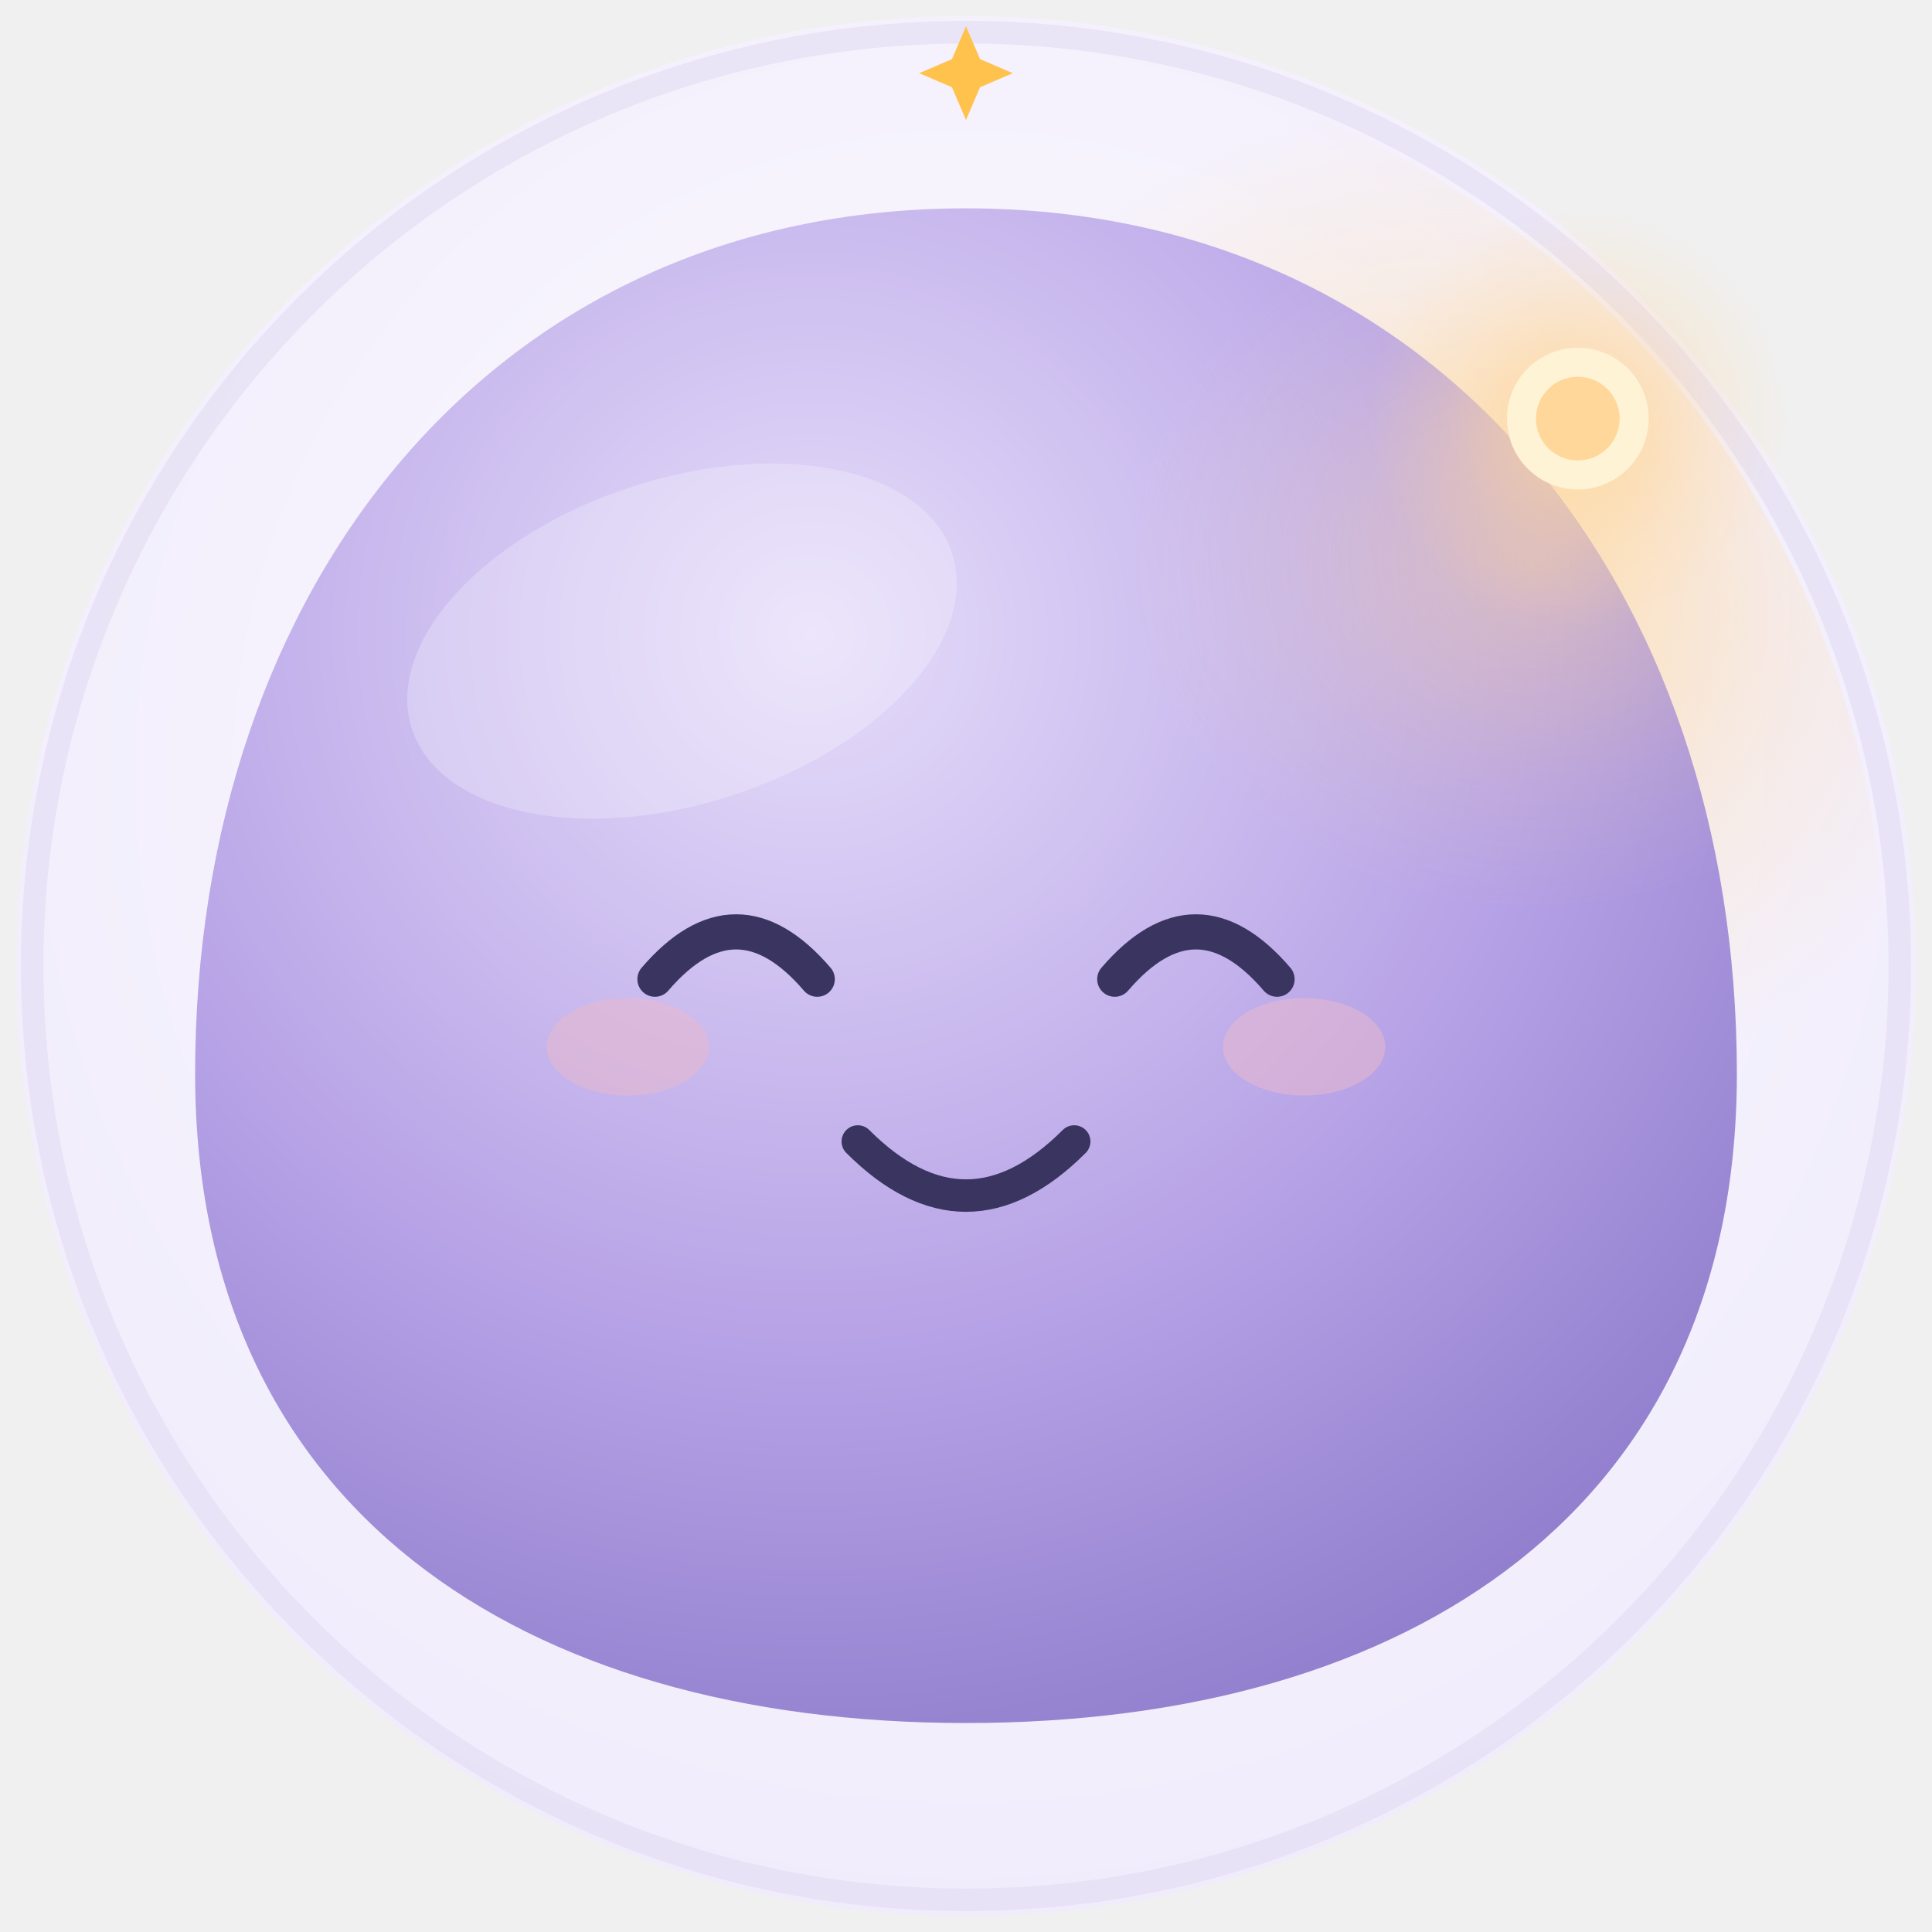
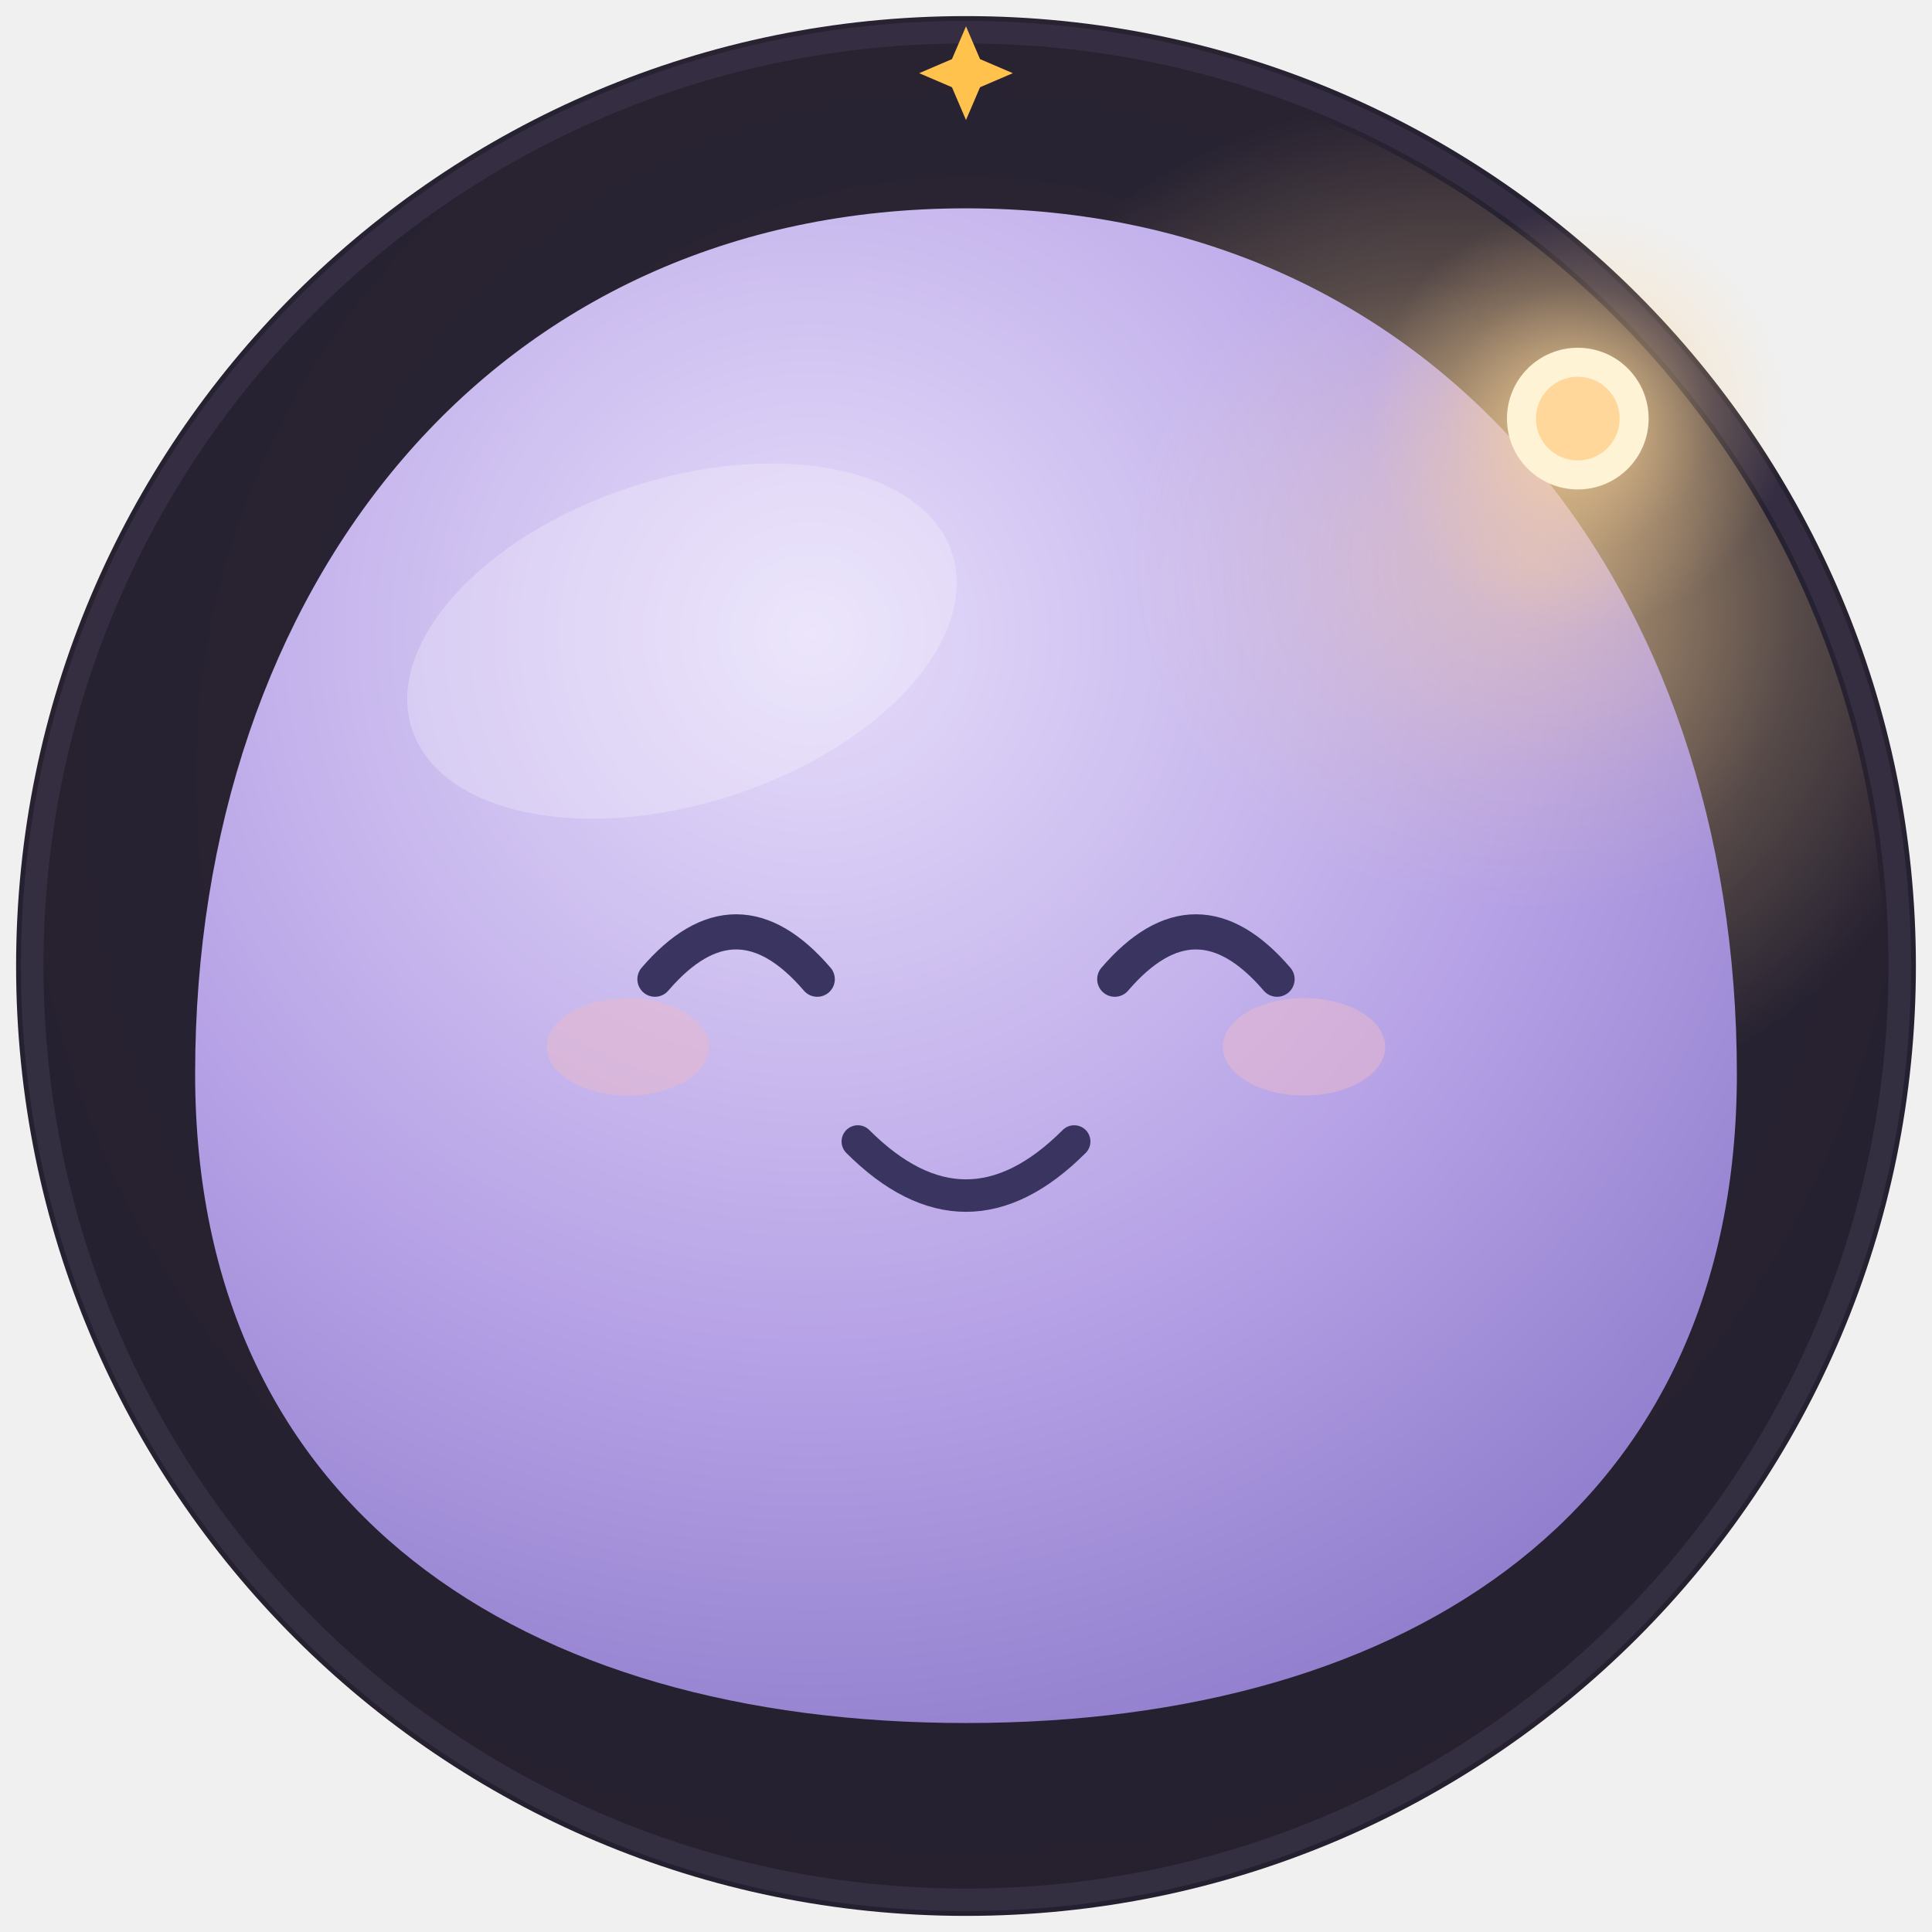
<svg xmlns="http://www.w3.org/2000/svg" viewBox="0 0 132 132">
  <style>
.body{transform-box:fill-box;transform-origin:50% 100%;animation:hop 1.35s cubic-bezier(.34,1.4,.64,1) infinite}
@keyframes hop{0%,100%{transform:translateY(0)}15%{transform:translateY(.6px)}45%{transform:translateY(-3.6px)}72%{transform:translateY(0)}}
.orb{transform-box:fill-box;transform-origin:center;animation:glo 1.25s ease-in-out infinite}
@keyframes glo{0%,100%{opacity:.72;transform:scale(.9)}50%{opacity:1;transform:scale(1.2)}}
.cf{transform-box:fill-box;transform-origin:center;opacity:0;animation:fall 1.6s linear infinite}@keyframes fall{0%{transform:translateY(-4px) rotate(0);opacity:0}12%{opacity:1}100%{transform:translateY(36px) rotate(200deg);opacity:0}}.tw{transform-box:fill-box;transform-origin:center;animation:tw 1.8s ease-in-out infinite}@keyframes tw{0%,100%{opacity:.3;transform:scale(.7)}50%{opacity:1;transform:scale(1.2)}}
@media(prefers-reduced-motion:reduce){*{animation:none!important}}
</style>
  <g class="body" fill="none">
    <path d="M66 130.9C101.843 130.9 130.9 101.843 130.9 66C130.9 30.157 101.843 1.1 66 1.1C30.157 1.1 1.1 30.157 1.1 66C1.1 101.843 30.157 130.9 66 130.9Z" fill="url(#paint0_radial_1298_585)" />
    <mask id="mask0_1298_585" style="mask-type:luminance" maskUnits="userSpaceOnUse" x="3" y="3" width="126" height="126">
      <path d="M66 128.7C100.628 128.7 128.7 100.628 128.7 66C128.7 31.372 100.628 3.3 66 3.3C31.372 3.3 3.3 31.372 3.3 66C3.3 100.628 31.372 128.7 66 128.7Z" fill="white" />
    </mask>
    <g mask="url(#mask0_1298_585)">
      <path d="M99 77C119.656 77 136.4 61.24 136.4 41.8C136.4 22.36 119.656 6.6 99 6.6C78.345 6.6 61.6 22.36 61.6 41.8C61.6 61.24 78.345 77 99 77Z" fill="url(#paint1_radial_1298_585)" />
      <path d="M66 14.234C98.34 14.234 118.668 40.106 118.668 73.37C118.668 102.938 96.492 117.722 66 117.722C35.508 117.722 13.332 102.938 13.332 73.37C13.332 40.106 33.66 14.234 66 14.234Z" fill="url(#paint2_radial_1298_585)" />
      <mask id="mask1_1298_585" style="mask-type:luminance" maskUnits="userSpaceOnUse" x="13" y="14" width="106" height="104">
        <path d="M66 14.234C98.34 14.234 118.668 40.106 118.668 73.37C118.668 102.938 96.492 117.722 66 117.722C35.508 117.722 13.332 102.938 13.332 73.37C13.332 40.106 33.66 14.234 66 14.234Z" fill="white" />
      </mask>
      <g mask="url(#mask1_1298_585)">
        <path opacity="0.24" d="M50.022 54.347C60.214 51.036 66.943 43.63 65.05 37.806C63.158 31.982 53.362 29.945 43.17 33.257C32.978 36.568 26.249 43.974 28.142 49.798C30.034 55.622 39.83 57.659 50.022 54.347Z" fill="white" />
        <path opacity="0.55" d="M104.808 62.282C120.117 62.282 132.528 51.526 132.528 38.258C132.528 24.99 120.117 14.234 104.808 14.234C89.499 14.234 77.088 24.99 77.088 38.258C77.088 51.526 89.499 62.282 104.808 62.282Z" fill="url(#paint3_radial_1298_585)" />
      </g>
      <path opacity="0.55" d="M42.9 74.849C45.962 74.849 48.444 73.359 48.444 71.522C48.444 69.685 45.962 68.196 42.9 68.196C39.838 68.196 37.356 69.685 37.356 71.522C37.356 73.359 39.838 74.849 42.9 74.849Z" fill="#E7B8CE" />
      <path opacity="0.55" d="M89.1 74.849C92.162 74.849 94.644 73.359 94.644 71.522C94.644 69.685 92.162 68.196 89.1 68.196C86.038 68.196 83.556 69.685 83.556 71.522C83.556 73.359 86.038 74.849 89.1 74.849Z" fill="#E7B8CE" />
      <path d="M44.748 66.902C48.444 62.59 52.14 62.59 55.836 66.902" stroke="#3A3460" stroke-width="2.402" stroke-linecap="round" />
      <path d="M76.164 66.902C79.86 62.59 83.556 62.59 87.252 66.902" stroke="#3A3460" stroke-width="2.402" stroke-linecap="round" />
      <path d="M58.608 77.99C63.536 82.918 68.464 82.918 73.392 77.99" stroke="#3A3460" stroke-width="2.218" stroke-linecap="round" />
    </g>
-     <path opacity="0.7" d="M66 129.8C101.236 129.8 129.8 101.236 129.8 66C129.8 30.764 101.236 2.2 66 2.2C30.764 2.2 2.2 30.764 2.2 66C2.2 101.236 30.764 129.8 66 129.8Z" stroke="#E4DEF4" stroke-width="1.54" />
+     <path opacity="0.7" d="M66 129.8C101.236 129.8 129.8 101.236 129.8 66C129.8 30.764 101.236 2.2 66 2.2C30.764 2.2 2.2 30.764 2.2 66C2.2 101.236 30.764 129.8 66 129.8Z" stroke="#3B3348" stroke-width="1.54" />
    <g class="orb">
      <path d="M107.8 42.9C115.698 42.9 122.1 36.498 122.1 28.6C122.1 20.702 115.698 14.3 107.8 14.3C99.902 14.3 93.5 20.702 93.5 28.6C93.5 36.498 99.902 42.9 107.8 42.9Z" fill="url(#paint4_radial_1298_585)" />
      <path d="M107.8 33.44C110.473 33.44 112.64 31.273 112.64 28.6C112.64 25.927 110.473 23.76 107.8 23.76C105.127 23.76 102.96 25.927 102.96 28.6C102.96 31.273 105.127 33.44 107.8 33.44Z" fill="#FFF3D6" />
      <path d="M107.8 31.46C109.379 31.46 110.66 30.18 110.66 28.6C110.66 27.02 109.379 25.74 107.8 25.74C106.22 25.74 104.94 27.02 104.94 28.6C104.94 30.18 106.22 31.46 107.8 31.46Z" fill="#FFD79A" />
    </g>
    <defs>
      <radialGradient id="paint0_radial_1298_585" cx="0" cy="0" r="1" gradientUnits="userSpaceOnUse" gradientTransform="translate(66.0001 53.02) scale(93.456)">
-         <stop stop-color="#FCFBFF" />
-         <stop offset="1" stop-color="#EEE9FB" />
+         <stop stop-color="#2C2635" />
+         <stop offset="1" stop-color="#241F2E" />
      </radialGradient>
      <radialGradient id="paint1_radial_1298_585" cx="0" cy="0" r="1" gradientUnits="userSpaceOnUse" gradientTransform="translate(99.0001 41.8001) scale(37.4 35.2)">
        <stop stop-color="#FFD79A" stop-opacity="0.85" />
        <stop offset="0.64" stop-color="#FFD79A" stop-opacity="0.22" />
        <stop offset="1" stop-color="#FFD79A" stop-opacity="0" />
      </radialGradient>
      <radialGradient id="paint2_radial_1298_585" cx="0" cy="0" r="1" gradientUnits="userSpaceOnUse" gradientTransform="translate(55.4664 43.2108) scale(90.589 88.9997)">
        <stop stop-color="#E6DDFA" />
        <stop offset="0.55" stop-color="#B6A2E6" />
        <stop offset="1" stop-color="#8674C6" />
      </radialGradient>
      <radialGradient id="paint3_radial_1298_585" cx="0" cy="0" r="1" gradientUnits="userSpaceOnUse" gradientTransform="translate(104.808 38.2581) scale(27.72 24.024)">
        <stop stop-color="#FFD79A" stop-opacity="0.85" />
        <stop offset="0.64" stop-color="#FFD79A" stop-opacity="0.22" />
        <stop offset="1" stop-color="#FFD79A" stop-opacity="0" />
      </radialGradient>
      <radialGradient id="paint4_radial_1298_585" cx="0" cy="0" r="1" gradientUnits="userSpaceOnUse" gradientTransform="translate(107.8 28.5999) scale(14.3)">
        <stop stop-color="#FFD79A" stop-opacity="0.85" />
        <stop offset="0.64" stop-color="#FFD79A" stop-opacity="0.22" />
        <stop offset="1" stop-color="#FFD79A" stop-opacity="0" />
      </radialGradient>
    </defs>
  </g>
  <g>
    <g>
      <rect class="cf" x="44" y="4" width="4" height="6" rx="1" fill="#8B6FD0" style="animation-delay:0s" />
      <circle class="cf" cx="56" cy="6" r="2.1" fill="#2E9CB0" style="animation-delay:0.5s" />
      <rect class="cf" x="68" y="4" width="4" height="6" rx="1" fill="#FFC24D" style="animation-delay:0.9s" />
      <circle class="cf" cx="80" cy="6" r="2.1" fill="#FF7A9C" style="animation-delay:1.3s" />
      <rect class="cf" x="92" y="4" width="4" height="6" rx="1" fill="#8B6FD0" style="animation-delay:0.3s" />
      <path class="tw" d="M66,1.8 L66.96,4.04 L69.2,5 L66.96,5.96 L66,8.2 L65.04,5.96 L62.8,5 L65.04,4.04 Z" fill="#FFC24D" />
    </g>
  </g>
</svg>
